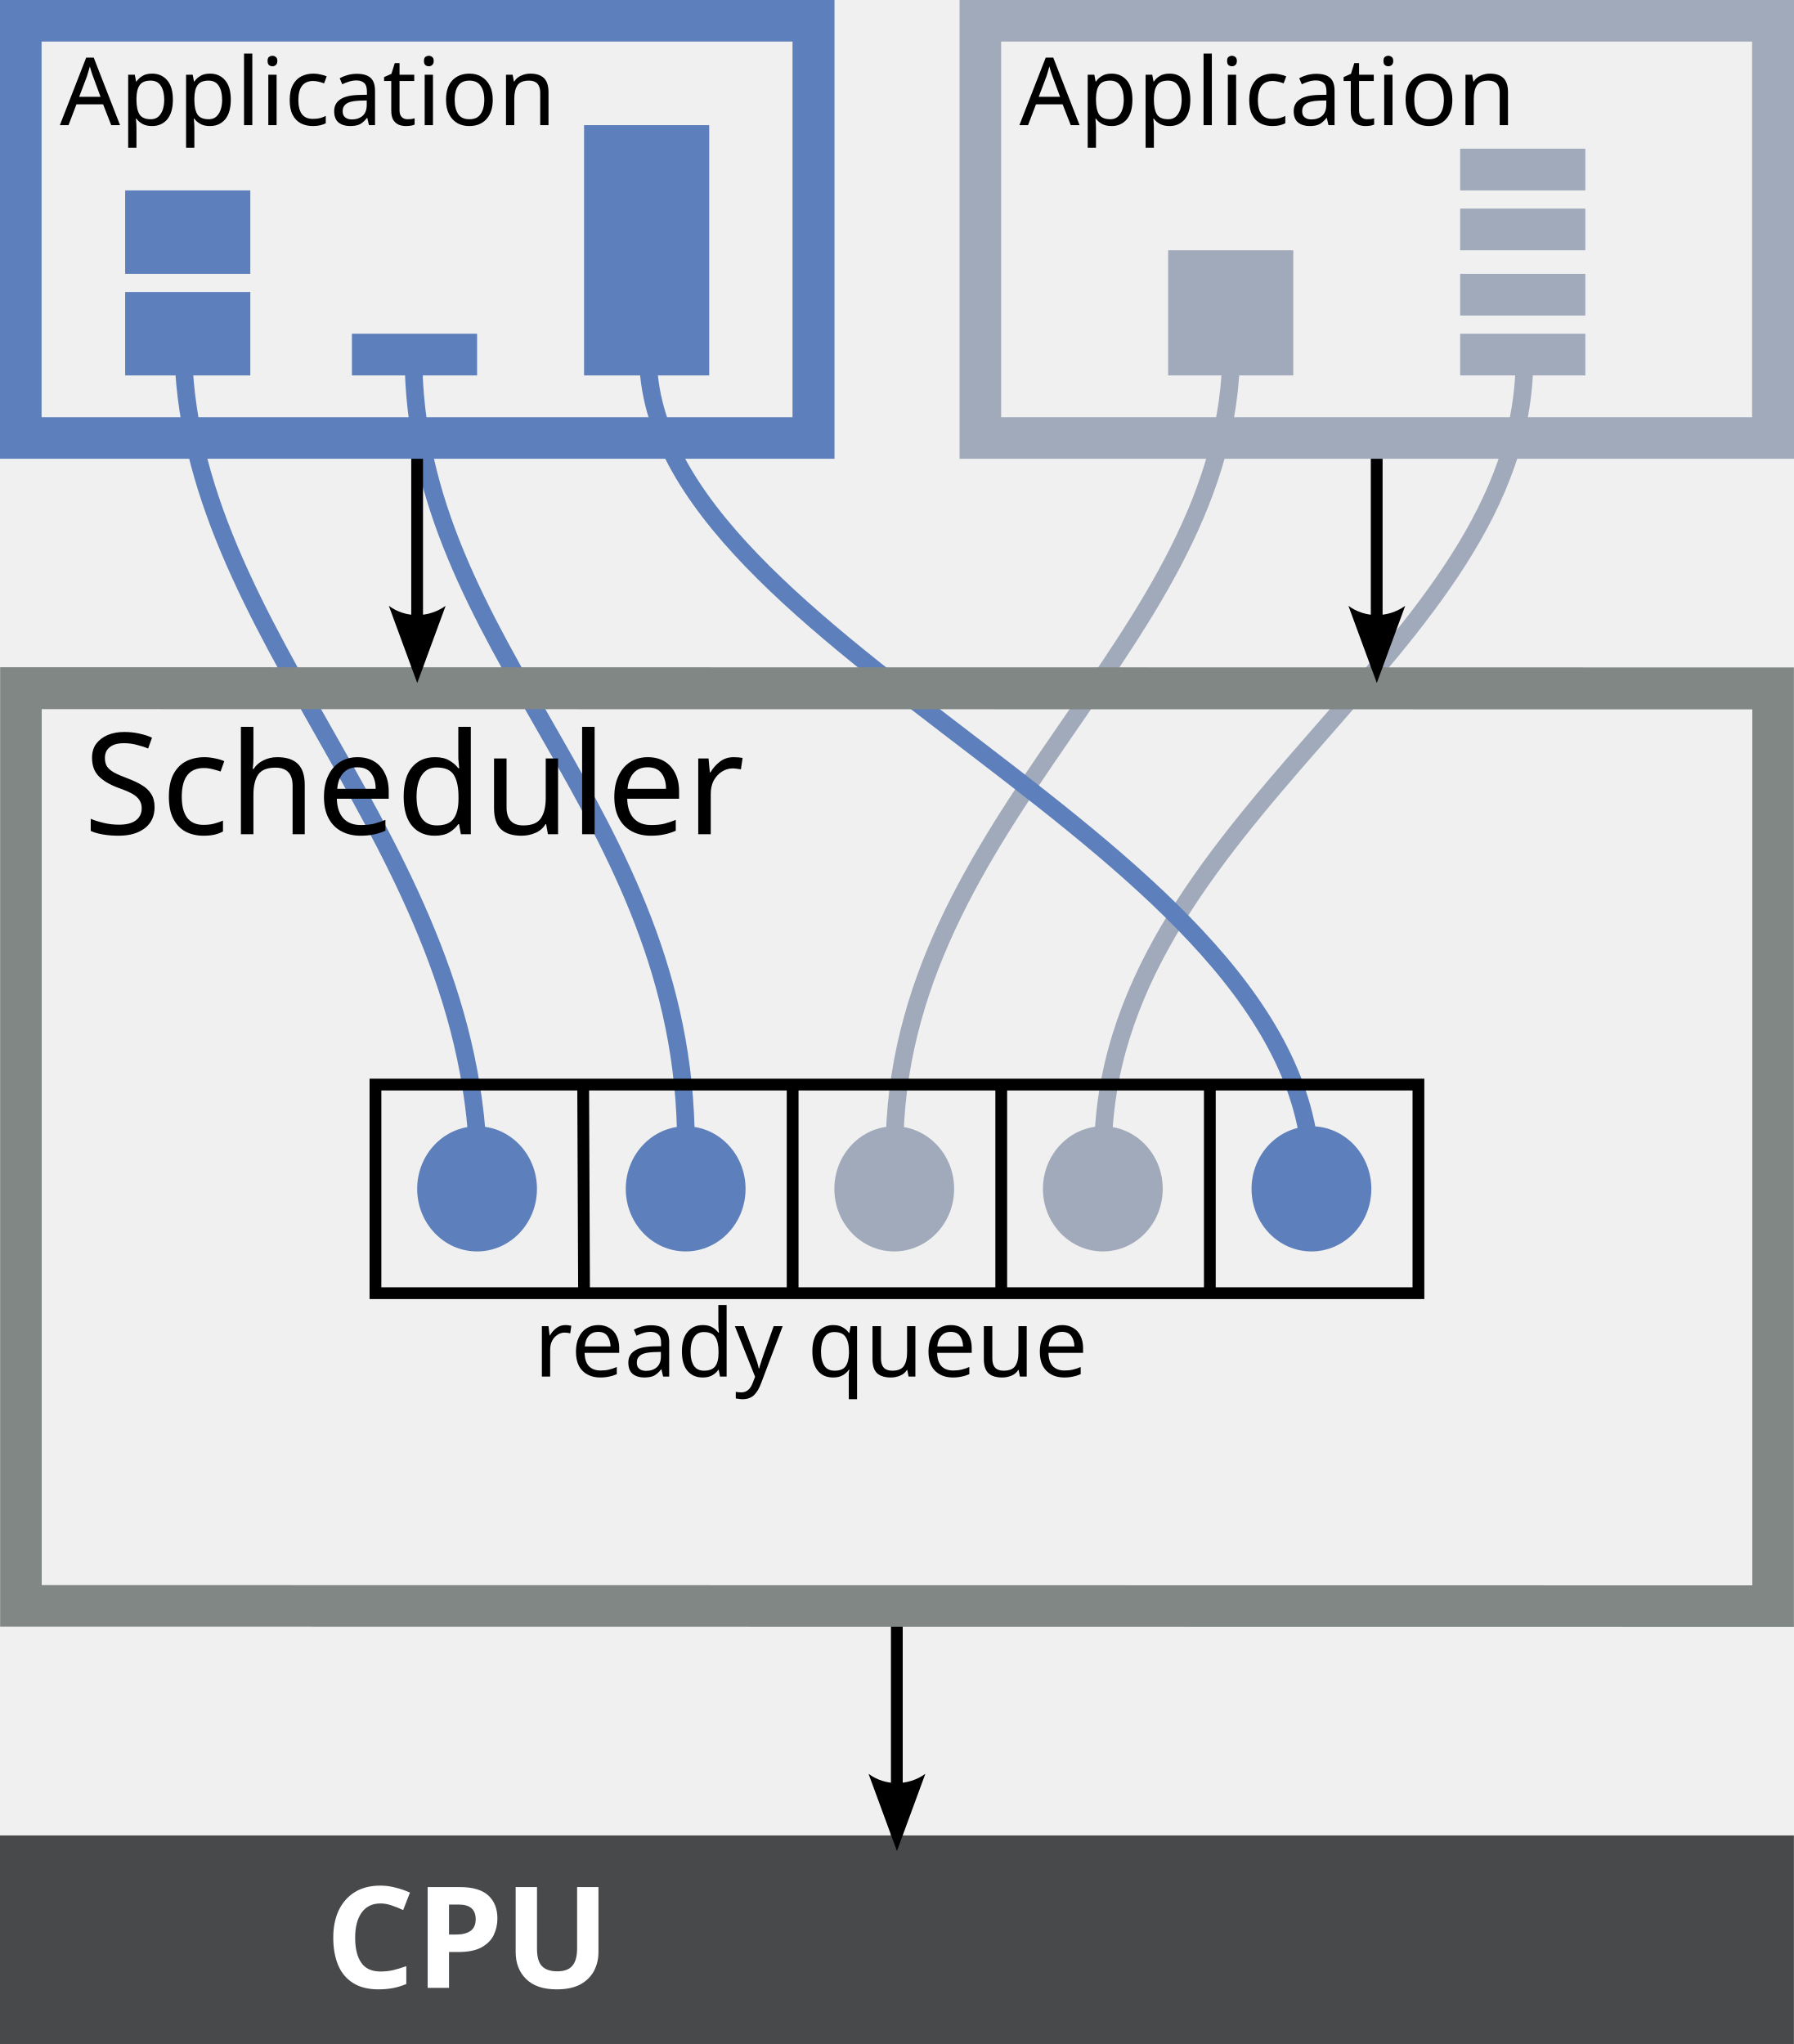
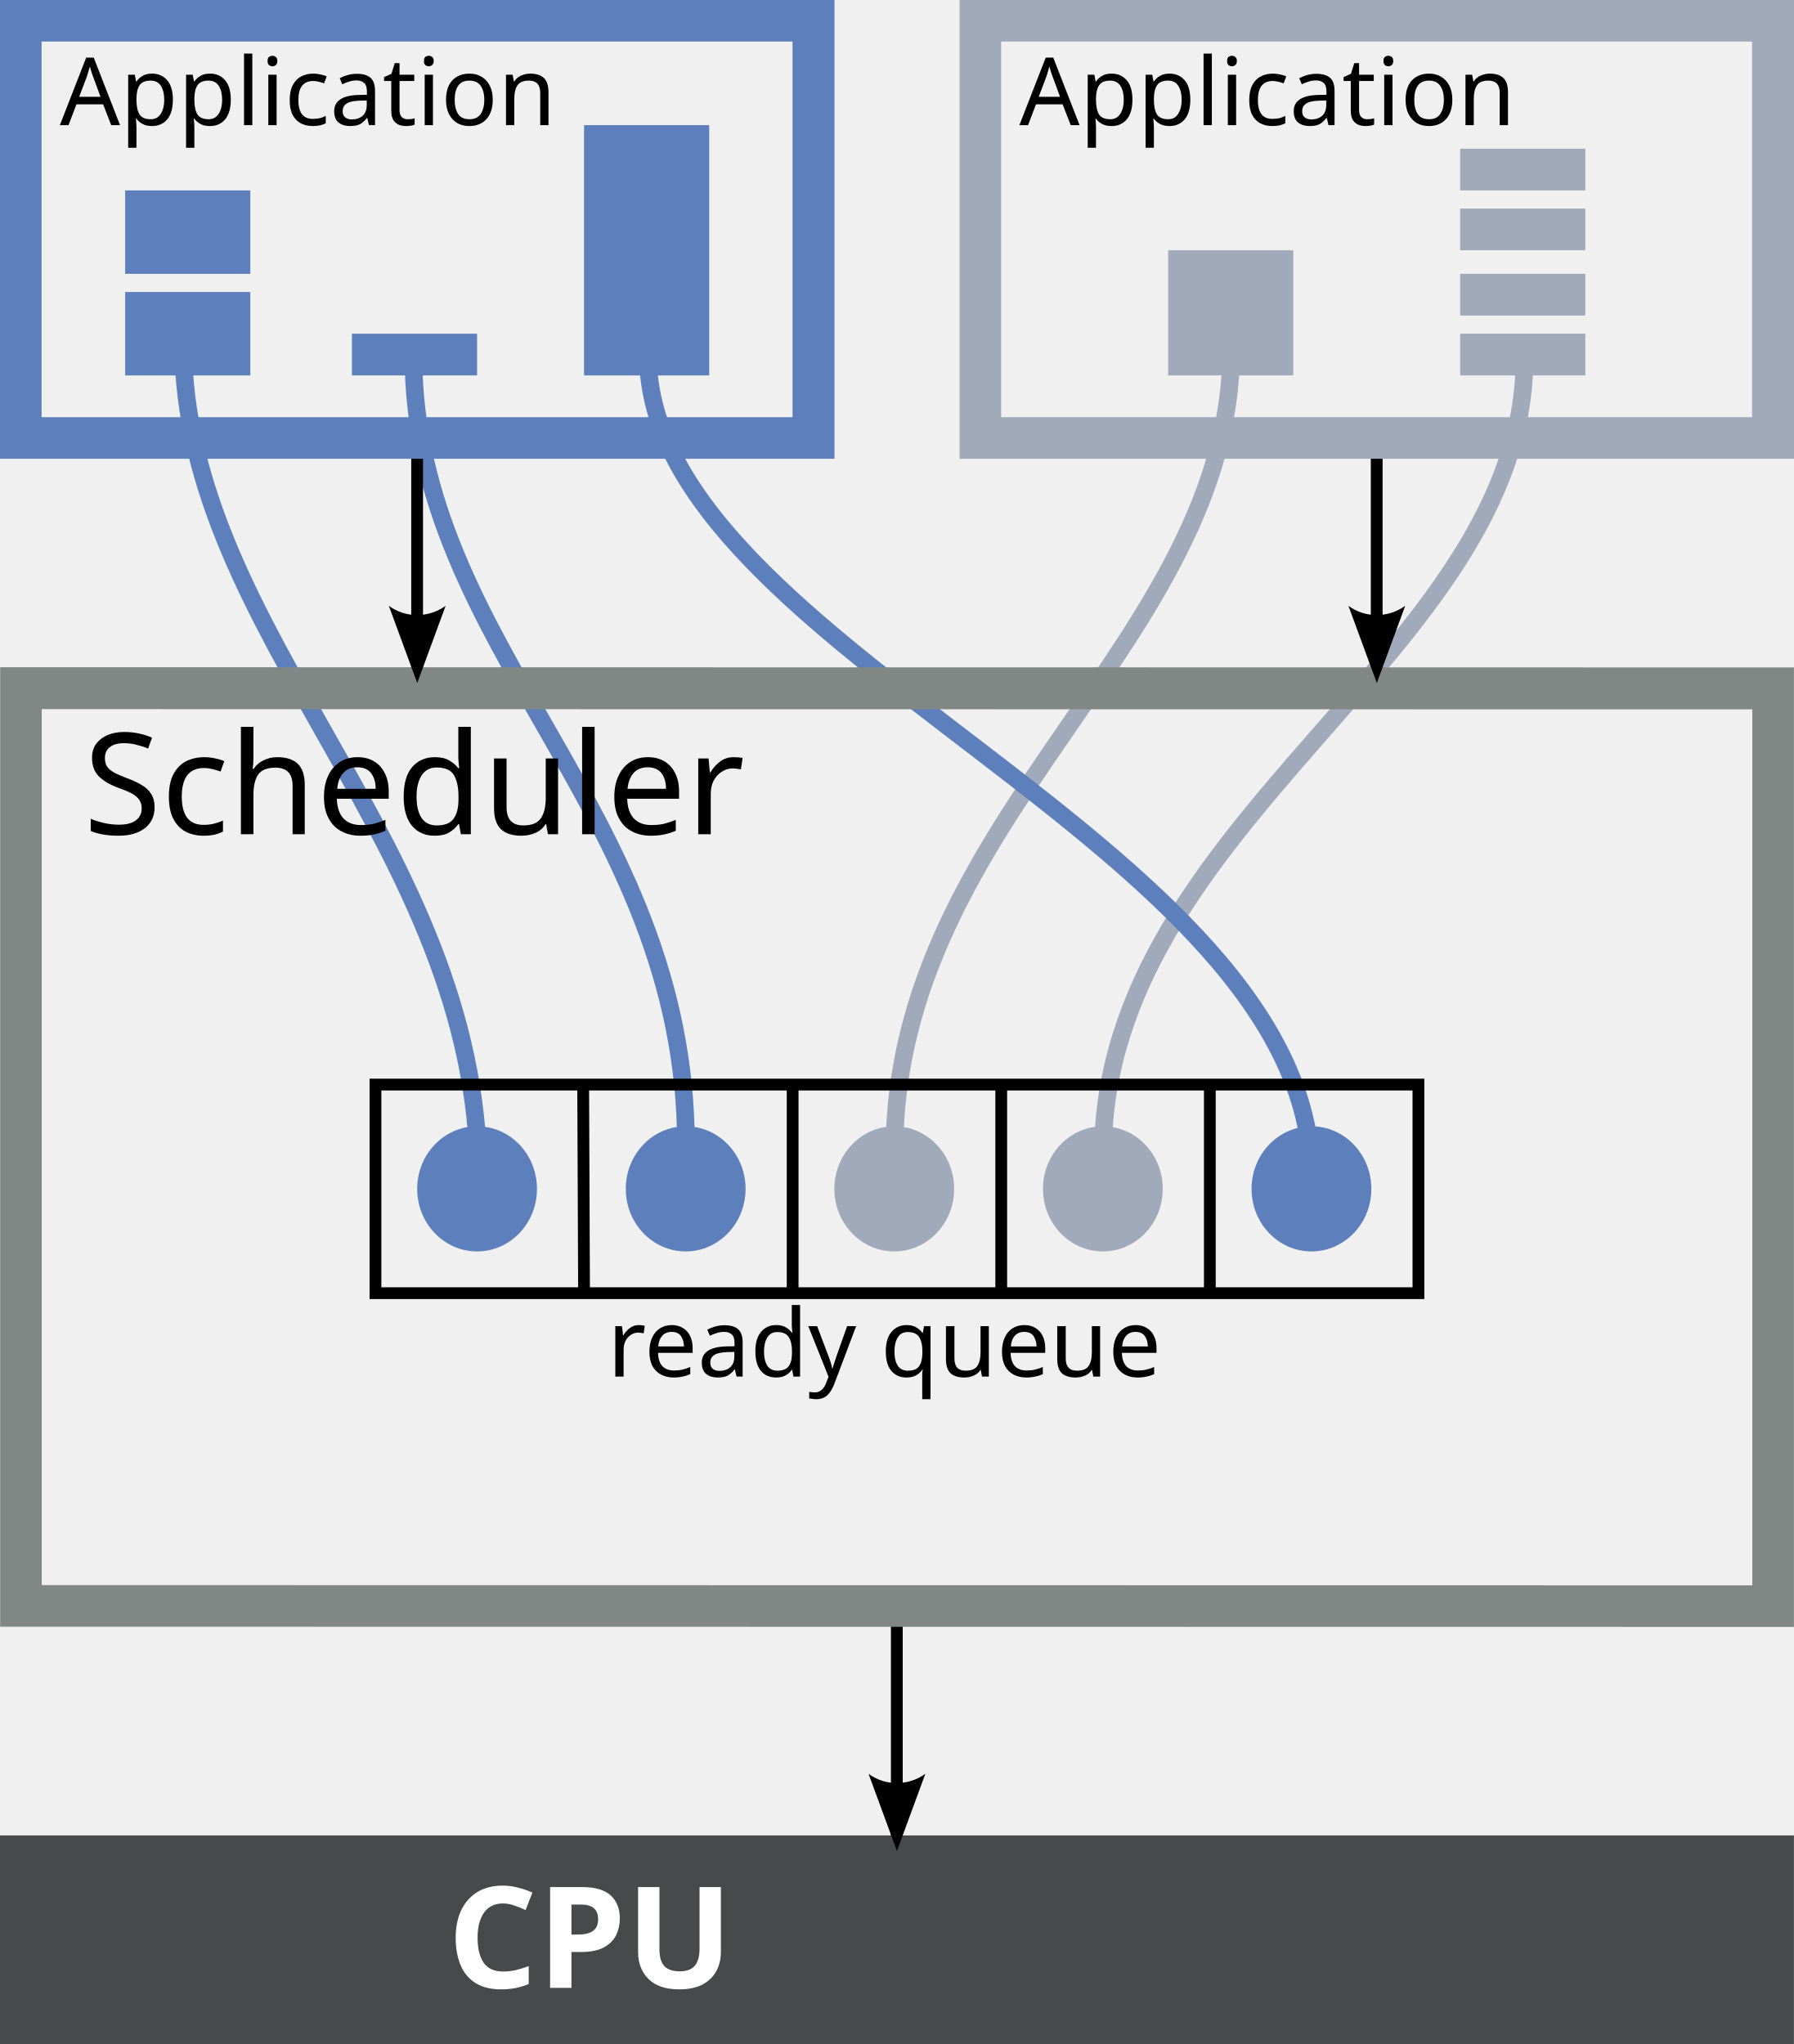
- <svg xmlns="http://www.w3.org/2000/svg" width="152.362" height="173.622" id="svg2" version="1.1">
+ <svg xmlns="http://www.w3.org/2000/svg" width="4.3cm" height="4.9cm" id="svg2" version="1.1" viewBox="0 0 152.362 173.622">
  <defs id="defs4">
-     <marker orient="auto" refY="0" refX="0" id="DotL" style="overflow:visible">
-       <path id="path3885" d="m -2.5,-1 c 0,2.76 -2.24,5 -5,5 -2.76,0 -5,-2.24 -5,-5 0,-2.76 2.24,-5 5,-5 2.76,0 5,2.24 5,5 z" style="fill-rule:evenodd;stroke:#000000;stroke-width:1pt;marker-start:none;marker-end:none" transform="matrix(0.8,0,0,0.8,5.92,0.8)" />
-     </marker>
-     <marker orient="auto" refY="0" refX="0" id="DotM" style="overflow:visible">
-       <path id="path3888" d="m -2.5,-1 c 0,2.76 -2.24,5 -5,5 -2.76,0 -5,-2.24 -5,-5 0,-2.76 2.24,-5 5,-5 2.76,0 5,2.24 5,5 z" style="fill-rule:evenodd;stroke:#000000;stroke-width:1pt;marker-start:none;marker-end:none" transform="matrix(0.4,0,0,0.4,2.96,0.4)" />
-     </marker>
    <marker orient="auto" refY="0" refX="0" id="Arrow2Mend" style="overflow:visible">
      <path id="path3850" style="font-size:12px;fill-rule:evenodd;stroke-width:0.625;stroke-linejoin:round" d="M 8.719,4.034 -2.207,0.016 8.719,-4.002 c -1.745,2.372 -1.735,5.617 -6e-7,8.035 z" transform="scale(-0.6,-0.6)" />
    </marker>
-     <marker orient="auto" refY="0" refX="0" id="Arrow1Lend" style="overflow:visible">
-       <path id="path3826" d="M 0,0 5,-5 -12.5,0 5,5 0,0 z" style="fill-rule:evenodd;stroke:#000000;stroke-width:1pt;marker-start:none" transform="matrix(-0.8,0,0,-0.8,-10,0)" />
-     </marker>
  </defs>
-   <g id="layer1" transform="translate(0,-878.7388)">
-     <path style="fill:none;stroke:#a1aabb;stroke-width:1.5;stroke-linecap:butt;stroke-linejoin:miter;stroke-opacity:1;stroke-miterlimit:4;stroke-dasharray:none" d="m 93.678,976.791 c 0,-28.346 35.798,-42.742 35.798,-67.546" id="path6538" />
-     <path id="path6536" d="m 75.969,976.514 c 0,-28.346 28.603,-43.296 28.603,-68.099" style="fill:none;stroke:#a1aabb;stroke-width:1.5;stroke-linecap:butt;stroke-linejoin:miter;stroke-opacity:1;stroke-miterlimit:4;stroke-dasharray:none" />
-     <path style="fill:none;stroke:#5d7fbb;stroke-width:1.5;stroke-linecap:butt;stroke-linejoin:miter;stroke-opacity:1;stroke-miterlimit:4;stroke-dasharray:none" d="m 111.388,978.728 c 0,-28.346 -56.349,-44.956 -56.349,-69.759" id="path6534" />
-     <path id="path6532" d="m 58.259,975.96 c 0,-28.346 -23.143,-42.189 -23.143,-66.992" style="fill:none;stroke:#5d7fbb;stroke-width:1.5;stroke-linecap:butt;stroke-linejoin:miter;stroke-opacity:1;stroke-miterlimit:4;stroke-dasharray:none" />
-     <path style="fill:none;stroke:#5d7fbb;stroke-width:1.5;stroke-linecap:butt;stroke-linejoin:miter;stroke-opacity:1;stroke-miterlimit:4;stroke-dasharray:none" d="m 40.637,99.989 c 0,-28.346 -25.08,-46.063 -25.08,-70.866" id="path6530" transform="translate(0,878.7388)" />
-     <g id="g3828">
-       <rect y="1034.644" x="0" height="17.716" width="152.362" id="rect3761" style="fill:#48494b;fill-opacity:1;stroke:none" />
-       <text id="text3763" y="1047.595" x="76.128" style="font-size:40px;font-style:normal;font-weight:normal;line-height:125%;letter-spacing:0px;word-spacing:0px;fill:#000000;fill-opacity:1;stroke:none;font-family:Sans" xml:space="preserve">
-         <tspan style="font-size:12px;font-style:normal;font-variant:normal;font-weight:bold;font-stretch:normal;text-align:center;line-height:125%;writing-mode:lr;text-anchor:middle;fill:#ffffff;fill-opacity:1;font-family:Gill Sans;-inkscape-font-specification:Gill Sans Bold" y="1047.595" x="76.128" id="tspan3765">CPU</tspan>
+   <path id="path6538" d="m 93.678,98.052 c 0,-28.346 35.798,-42.742 35.798,-67.546" style="fill:none;stroke:#a1aabb;stroke-width:1.5;stroke-linecap:butt;stroke-linejoin:miter;stroke-miterlimit:4;stroke-dasharray:none;stroke-opacity:1" />
+   <path style="fill:none;stroke:#a1aabb;stroke-width:1.5;stroke-linecap:butt;stroke-linejoin:miter;stroke-miterlimit:4;stroke-dasharray:none;stroke-opacity:1" d="m 75.969,97.775 c 0,-28.346 28.603,-43.296 28.603,-68.099" id="path6536" />
+   <path id="path6534" d="m 111.388,99.989 c 0,-28.346 -56.349,-44.956 -56.349,-69.759" style="fill:none;stroke:#5d7fbb;stroke-width:1.5;stroke-linecap:butt;stroke-linejoin:miter;stroke-miterlimit:4;stroke-dasharray:none;stroke-opacity:1" />
+   <path style="fill:none;stroke:#5d7fbb;stroke-width:1.5;stroke-linecap:butt;stroke-linejoin:miter;stroke-miterlimit:4;stroke-dasharray:none;stroke-opacity:1" d="m 58.259,97.222 c 0,-28.346 -23.143,-42.189 -23.143,-66.992" id="path6532" />
+   <path id="path6530" d="m 40.637,99.989 c 0,-28.346 -25.08,-46.063 -25.08,-70.866" style="fill:none;stroke:#5d7fbb;stroke-width:1.5;stroke-linecap:butt;stroke-linejoin:miter;stroke-miterlimit:4;stroke-dasharray:none;stroke-opacity:1" />
+   <g id="g3828" transform="translate(0,-878.7388)">
+     <rect style="fill:#48494b;fill-opacity:1;stroke:none" id="rect3761" width="152.362" height="17.716" x="0" y="1034.644" />
+     <text xml:space="preserve" style="font-style:normal;font-weight:normal;font-size:40px;line-height:125%;font-family:Sans;letter-spacing:0px;word-spacing:0px;fill:#000000;fill-opacity:1;stroke:none" x="76.128" y="1047.595" id="text3763">
+       <tspan id="tspan3765" x="76.128" y="1047.595" style="font-style:normal;font-variant:normal;font-weight:bold;font-stretch:normal;font-size:12px;line-height:125%;font-family:'Gill Sans';-inkscape-font-specification:'Gill Sans Bold';text-align:center;writing-mode:lr-tb;text-anchor:middle;fill:#ffffff;fill-opacity:1">CPU</tspan>
+     </text>
+   </g>
+   <path id="path4452" d="m 76.171,136.646 0,19.26" style="fill:none;stroke:#000000;stroke-width:1px;stroke-linecap:butt;stroke-linejoin:miter;stroke-opacity:1;marker-end:url(#Arrow2Mend)" />
+   <g id="g3869" transform="translate(0,-878.7388)">
+     <path style="fill:#808785;fill-opacity:1;stroke:none" d="m 0.012,935.413 0,81.5 152.35,0.019 0,-81.5 z m 3.531,3.562 145.288,0.019 0,74.406 -145.288,-0.019 z" id="rect3787" />
+     <text xml:space="preserve" style="font-style:normal;font-weight:normal;font-size:40px;line-height:125%;font-family:Sans;letter-spacing:0px;word-spacing:0px;fill:#000000;fill-opacity:1;stroke:none" x="7.099" y="949.601" id="text3792">
+       <tspan id="tspan3794" x="7.099" y="949.601" style="font-style:normal;font-variant:normal;font-weight:300;font-stretch:normal;font-size:12px;line-height:125%;font-family:'Gill Sans';-inkscape-font-specification:'Gill Sans Light';text-align:start;writing-mode:lr-tb;text-anchor:start;fill:#000000;fill-opacity:1">Scheduler</tspan>
+     </text>
+     <g id="g3854">
+       <path d="m 102.756,970.865 0,17.717 m -17.717,-17.717 0,17.717 m -17.717,-17.717 0,17.717 m -35.433,-17.717 0,17.717 88.583,0 0,-17.717 z m 17.642,0.142 0.074,17.575" style="fill:none;stroke:#000000;stroke-width:1px;stroke-linecap:butt;stroke-linejoin:miter;stroke-opacity:1" id="path3814" />
+       <text id="text4454" y="995.668" x="120.472" style="font-style:normal;font-variant:normal;font-weight:300;font-stretch:normal;font-size:12px;line-height:125%;font-family:'Gill Sans';-inkscape-font-specification:'Gill Sans Light';text-align:end;letter-spacing:0px;word-spacing:0px;writing-mode:lr-tb;text-anchor:end;fill:#000000;fill-opacity:1;stroke:none" xml:space="preserve">
+         <tspan style="font-style:normal;font-variant:normal;font-weight:300;font-stretch:normal;font-size:8px;line-height:125%;font-family:'Gill Sans';-inkscape-font-specification:'Gill Sans Light';text-align:end;writing-mode:lr-tb;text-anchor:end" y="995.668" x="120.472" id="tspan4456">ready queue</tspan>
      </text>
-     </g>
-     <path style="fill:none;stroke:#000000;stroke-width:1px;stroke-linecap:butt;stroke-linejoin:miter;stroke-opacity:1;marker-end:url(#Arrow2Mend)" d="m 76.171,1015.385 0,19.26" id="path4452" />
-     <g id="g3869">
-       <path id="rect3787" d="m 0.012,935.413 0,81.5 152.35,0.019 0,-81.5 z m 3.531,3.562 145.288,0.019 0,74.406 -145.288,-0.019 z" style="fill:#808785;fill-opacity:1;stroke:none" />
-       <text id="text3792" y="949.601" x="7.099" style="font-size:40px;font-style:normal;font-weight:normal;line-height:125%;letter-spacing:0px;word-spacing:0px;fill:#000000;fill-opacity:1;stroke:none;font-family:Sans" xml:space="preserve">
-         <tspan style="font-size:12px;font-style:normal;font-variant:normal;font-weight:300;font-stretch:normal;text-align:start;line-height:125%;writing-mode:lr-tb;text-anchor:start;fill:#000000;fill-opacity:1;font-family:Gill Sans;-inkscape-font-specification:Gill Sans Light" y="949.601" x="7.099" id="tspan3794">Scheduler</tspan>
-       </text>
-       <g id="g3854">
-         <path id="path3814" style="fill:none;stroke:#000000;stroke-width:1px;stroke-linecap:butt;stroke-linejoin:miter;stroke-opacity:1" d="m 102.756,970.865 0,17.717 m -17.717,-17.717 0,17.717 m -17.717,-17.717 0,17.717 m -35.433,-17.717 0,17.717 88.583,0 0,-17.717 z m 17.642,0.142 0.074,17.575" />
-         <text xml:space="preserve" style="font-size:12px;font-style:normal;font-variant:normal;font-weight:300;font-stretch:normal;text-align:end;line-height:125%;letter-spacing:0px;word-spacing:0px;writing-mode:lr-tb;text-anchor:end;fill:#000000;fill-opacity:1;stroke:none;font-family:Gill Sans;-inkscape-font-specification:Gill Sans Light" x="120.472" y="995.668" id="text4454">
-           <tspan id="tspan4456" x="120.472" y="995.668" style="font-size:8px;font-style:normal;font-variant:normal;font-weight:300;font-stretch:normal;text-align:end;line-height:125%;writing-mode:lr-tb;text-anchor:end;font-family:Gill Sans;-inkscape-font-specification:Gill Sans Light">ready queue</tspan>
-         </text>
-         <g id="g5246" transform="translate(-3.2047244e-7,3.543311)">
-           <path transform="translate(74.1811,940.7467)" d="m -28.575,35.433 c 0,2.935 -2.277,5.315 -5.087,5.315 -2.809,0 -5.087,-2.38 -5.087,-5.315 0,-2.935 2.277,-5.315 5.087,-5.315 2.809,0 5.087,2.38 5.087,5.315 z" id="path4466" style="fill:#5d7fbb;fill-opacity:1;stroke:none" />
-         </g>
-         <g id="g5251" transform="translate(17.71653,3.543311)">
-           <path style="fill:#5d7fbb;fill-opacity:1;stroke:none" id="path5253" d="m -28.575,35.433 c 0,2.935 -2.277,5.315 -5.087,5.315 -2.809,0 -5.087,-2.38 -5.087,-5.315 0,-2.935 2.277,-5.315 5.087,-5.315 2.809,0 5.087,2.38 5.087,5.315 z" transform="translate(74.1811,940.7467)" />
-         </g>
-         <g transform="translate(53.1496,3.543311)" id="g5259" style="fill:#a1aabb;fill-opacity:1">
-           <path transform="translate(74.1811,940.7467)" d="m -28.575,35.433 c 0,2.935 -2.277,5.315 -5.087,5.315 -2.809,0 -5.087,-2.38 -5.087,-5.315 0,-2.935 2.277,-5.315 5.087,-5.315 2.809,0 5.087,2.38 5.087,5.315 z" id="path5261" style="fill:#a1aabb;fill-opacity:1;stroke:none" />
-         </g>
-         <g id="g5267" transform="translate(35.43307,3.543311)" style="fill:#a1aabb;fill-opacity:1">
-           <path style="fill:#a1aabb;fill-opacity:1;stroke:none" id="path5269" d="m -28.575,35.433 c 0,2.935 -2.277,5.315 -5.087,5.315 -2.809,0 -5.087,-2.38 -5.087,-5.315 0,-2.935 2.277,-5.315 5.087,-5.315 2.809,0 5.087,2.38 5.087,5.315 z" transform="translate(74.1811,940.7467)" />
-         </g>
-         <g transform="translate(70.86613,3.543311)" id="g5275">
-           <path transform="translate(74.1811,940.7467)" d="m -28.575,35.433 c 0,2.935 -2.277,5.315 -5.087,5.315 -2.809,0 -5.087,-2.38 -5.087,-5.315 0,-2.935 2.277,-5.315 5.087,-5.315 2.809,0 5.087,2.38 5.087,5.315 z" id="path5277" style="fill:#5d7fbb;fill-opacity:1;stroke:none" />
-         </g>
+       <g transform="translate(-3.2047244e-7,3.543311)" id="g5246">
+         <ellipse ry="5.315" rx="5.087" cy="35.433" cx="-33.661" style="fill:#5d7fbb;fill-opacity:1;stroke:none" id="path4466" transform="translate(74.1811,940.7467)" />
+       </g>
+       <g transform="translate(17.71653,3.543311)" id="g5251">
+         <ellipse ry="5.315" rx="5.087" cy="35.433" cx="-33.661" transform="translate(74.1811,940.7467)" id="path5253" style="fill:#5d7fbb;fill-opacity:1;stroke:none" />
+       </g>
+       <g style="fill:#a1aabb;fill-opacity:1" id="g5259" transform="translate(53.1496,3.543311)">
+         <ellipse ry="5.315" rx="5.087" cy="35.433" cx="-33.661" style="fill:#a1aabb;fill-opacity:1;stroke:none" id="path5261" transform="translate(74.1811,940.7467)" />
+       </g>
+       <g style="fill:#a1aabb;fill-opacity:1" transform="translate(35.43307,3.543311)" id="g5267">
+         <ellipse ry="5.315" rx="5.087" cy="35.433" cx="-33.661" transform="translate(74.1811,940.7467)" id="path5269" style="fill:#a1aabb;fill-opacity:1;stroke:none" />
+       </g>
+       <g id="g5275" transform="translate(70.86613,3.543311)">
+         <ellipse ry="5.315" rx="5.087" cy="35.433" cx="-33.661" style="fill:#5d7fbb;fill-opacity:1;stroke:none" id="path5277" transform="translate(74.1811,940.7467)" />
      </g>
    </g>
-     <path style="fill:none;stroke:#000000;stroke-width:1px;stroke-linecap:butt;stroke-linejoin:miter;stroke-opacity:1;marker-end:url(#Arrow2Mend)" d="m 35.428,916.172 0,19.26" id="path3818" />
-     <path id="path4450" d="m 116.928,916.172 0,19.26" style="fill:none;stroke:#000000;stroke-width:1px;stroke-linecap:butt;stroke-linejoin:miter;stroke-opacity:1;marker-end:url(#Arrow2Mend)" />
-     <g id="g3833">
-       <path id="rect3796" transform="translate(0,878.7388)" d="M 0 0 L 0 38.969 L 70.875 38.969 L 70.875 0 L 0 0 z M 3.531 3.531 L 67.312 3.531 L 67.312 35.438 L 3.531 35.438 L 3.531 3.531 z " style="fill:#5d7fbb;fill-opacity:1;stroke:none" />
-       <text id="text3800" y="889.369" x="5.087" style="font-size:40px;font-style:normal;font-weight:normal;line-height:125%;letter-spacing:0px;word-spacing:0px;fill:#000000;fill-opacity:1;stroke:none;font-family:Sans" xml:space="preserve">
-         <tspan style="font-size:8px;font-style:normal;font-variant:normal;font-weight:300;font-stretch:normal;text-align:start;line-height:125%;writing-mode:lr-tb;text-anchor:start;fill:#000000;fill-opacity:1;font-family:Gill Sans;-inkscape-font-specification:Gill Sans Light" y="889.369" x="5.087" id="tspan3802">Application</tspan>
-       </text>
-       <g id="g6518">
-         <rect style="fill:#5d7fbb;fill-opacity:1;stroke:none" id="rect5913" width="10.63" height="7.087" x="10.63" y="24.803" transform="translate(0,878.7388)" />
-         <rect style="fill:#5d7fbb;fill-opacity:1;stroke:none" id="rect5915" width="10.63" height="7.087" x="10.63" y="894.912" />
-       </g>
-       <rect y="907.085" x="29.89" height="3.543" width="10.63" id="rect5917" style="fill:#5d7fbb;fill-opacity:1;stroke:none" />
-       <rect transform="translate(0,878.7388)" y="10.63" x="49.606" height="21.26" width="10.63" id="rect5919" style="fill:#5d7fbb;fill-opacity:1;stroke:none" />
+   </g>
+   <path id="path3818" d="m 35.428,37.433 0,19.26" style="fill:none;stroke:#000000;stroke-width:1px;stroke-linecap:butt;stroke-linejoin:miter;stroke-opacity:1;marker-end:url(#Arrow2Mend)" />
+   <path style="fill:none;stroke:#000000;stroke-width:1px;stroke-linecap:butt;stroke-linejoin:miter;stroke-opacity:1;marker-end:url(#Arrow2Mend)" d="m 116.928,37.433 0,19.26" id="path4450" />
+   <g id="g3833" transform="translate(0,-878.7388)">
+     <path style="fill:#5d7fbb;fill-opacity:1;stroke:none" d="m 0,0 0,38.969 70.875,0 L 70.875,0 0,0 Z m 3.531,3.531 63.781,0 0,31.906 -63.781,0 0,-31.906 z" transform="translate(0,878.7388)" id="rect3796" />
+     <text xml:space="preserve" style="font-style:normal;font-weight:normal;font-size:40px;line-height:125%;font-family:Sans;letter-spacing:0px;word-spacing:0px;fill:#000000;fill-opacity:1;stroke:none" x="5.087" y="889.369" id="text3800">
+       <tspan id="tspan3802" x="5.087" y="889.369" style="font-style:normal;font-variant:normal;font-weight:300;font-stretch:normal;font-size:8px;line-height:125%;font-family:'Gill Sans';-inkscape-font-specification:'Gill Sans Light';text-align:start;writing-mode:lr-tb;text-anchor:start;fill:#000000;fill-opacity:1">Application</tspan>
+     </text>
+     <g id="g6518">
+       <rect transform="translate(0,878.7388)" y="24.803" x="10.63" height="7.087" width="10.63" id="rect5913" style="fill:#5d7fbb;fill-opacity:1;stroke:none" />
+       <rect y="894.912" x="10.63" height="7.087" width="10.63" id="rect5915" style="fill:#5d7fbb;fill-opacity:1;stroke:none" />
    </g>
-     <g id="g3843">
-       <path id="rect3798" transform="translate(0,878.7388)" d="M 81.5 0 L 81.5 38.969 L 152.375 38.969 L 152.375 0 L 81.5 0 z M 85.031 3.531 L 148.812 3.531 L 148.812 35.438 L 85.031 35.438 L 85.031 3.531 z " style="fill:#a1aabb;fill-opacity:1;stroke:none" />
-       <text xml:space="preserve" style="font-size:40px;font-style:normal;font-weight:normal;line-height:125%;letter-spacing:0px;word-spacing:0px;fill:#000000;fill-opacity:1;stroke:none;font-family:Sans" x="86.583" y="889.369" id="text3804">
-         <tspan id="tspan3806" x="86.583" y="889.369" style="font-size:8px;font-style:normal;font-variant:normal;font-weight:300;font-stretch:normal;text-align:start;line-height:125%;writing-mode:lr-tb;text-anchor:start;fill:#000000;fill-opacity:1;font-family:Gill Sans;-inkscape-font-specification:Gill Sans Light">Application</tspan>
-       </text>
-       <g id="g6522">
-         <rect style="fill:#a1aabb;fill-opacity:1;stroke:none" id="rect5921" width="10.63" height="3.543" x="124.016" y="907.085" />
-         <rect style="fill:#a1aabb;fill-opacity:1;stroke:none" id="rect5923" width="10.63" height="3.543" x="124.016" y="901.999" />
-         <rect style="fill:#a1aabb;fill-opacity:1;stroke:none" id="rect5925" width="10.63" height="3.543" x="124.016" y="896.455" />
-         <rect style="fill:#a1aabb;fill-opacity:1;stroke:none" id="rect5927" width="10.63" height="3.543" x="124.016" y="891.369" />
-       </g>
-       <rect y="899.999" x="99.213" height="10.63" width="10.63" id="rect5929" style="fill:#a1aabb;fill-opacity:1;stroke:none" />
+     <rect style="fill:#5d7fbb;fill-opacity:1;stroke:none" id="rect5917" width="10.63" height="3.543" x="29.89" y="907.085" />
+     <rect style="fill:#5d7fbb;fill-opacity:1;stroke:none" id="rect5919" width="10.63" height="21.26" x="49.606" y="10.63" transform="translate(0,878.7388)" />
+   </g>
+   <g id="g3843" transform="translate(0,-878.7388)">
+     <path style="fill:#a1aabb;fill-opacity:1;stroke:none" d="m 81.5,0 0,38.969 70.875,0 L 152.375,0 81.5,0 Z m 3.531,3.531 63.781,0 0,31.906 -63.781,0 0,-31.906 z" transform="translate(0,878.7388)" id="rect3798" />
+     <text id="text3804" y="889.369" x="86.583" style="font-style:normal;font-weight:normal;font-size:40px;line-height:125%;font-family:Sans;letter-spacing:0px;word-spacing:0px;fill:#000000;fill-opacity:1;stroke:none" xml:space="preserve">
+       <tspan style="font-style:normal;font-variant:normal;font-weight:300;font-stretch:normal;font-size:8px;line-height:125%;font-family:'Gill Sans';-inkscape-font-specification:'Gill Sans Light';text-align:start;writing-mode:lr-tb;text-anchor:start;fill:#000000;fill-opacity:1" y="889.369" x="86.583" id="tspan3806">Application</tspan>
+     </text>
+     <g id="g6522">
+       <rect y="907.085" x="124.016" height="3.543" width="10.63" id="rect5921" style="fill:#a1aabb;fill-opacity:1;stroke:none" />
+       <rect y="901.999" x="124.016" height="3.543" width="10.63" id="rect5923" style="fill:#a1aabb;fill-opacity:1;stroke:none" />
+       <rect y="896.455" x="124.016" height="3.543" width="10.63" id="rect5925" style="fill:#a1aabb;fill-opacity:1;stroke:none" />
+       <rect y="891.369" x="124.016" height="3.543" width="10.63" id="rect5927" style="fill:#a1aabb;fill-opacity:1;stroke:none" />
    </g>
+     <rect style="fill:#a1aabb;fill-opacity:1;stroke:none" id="rect5929" width="10.63" height="10.63" x="99.213" y="899.999" />
  </g>
</svg>
